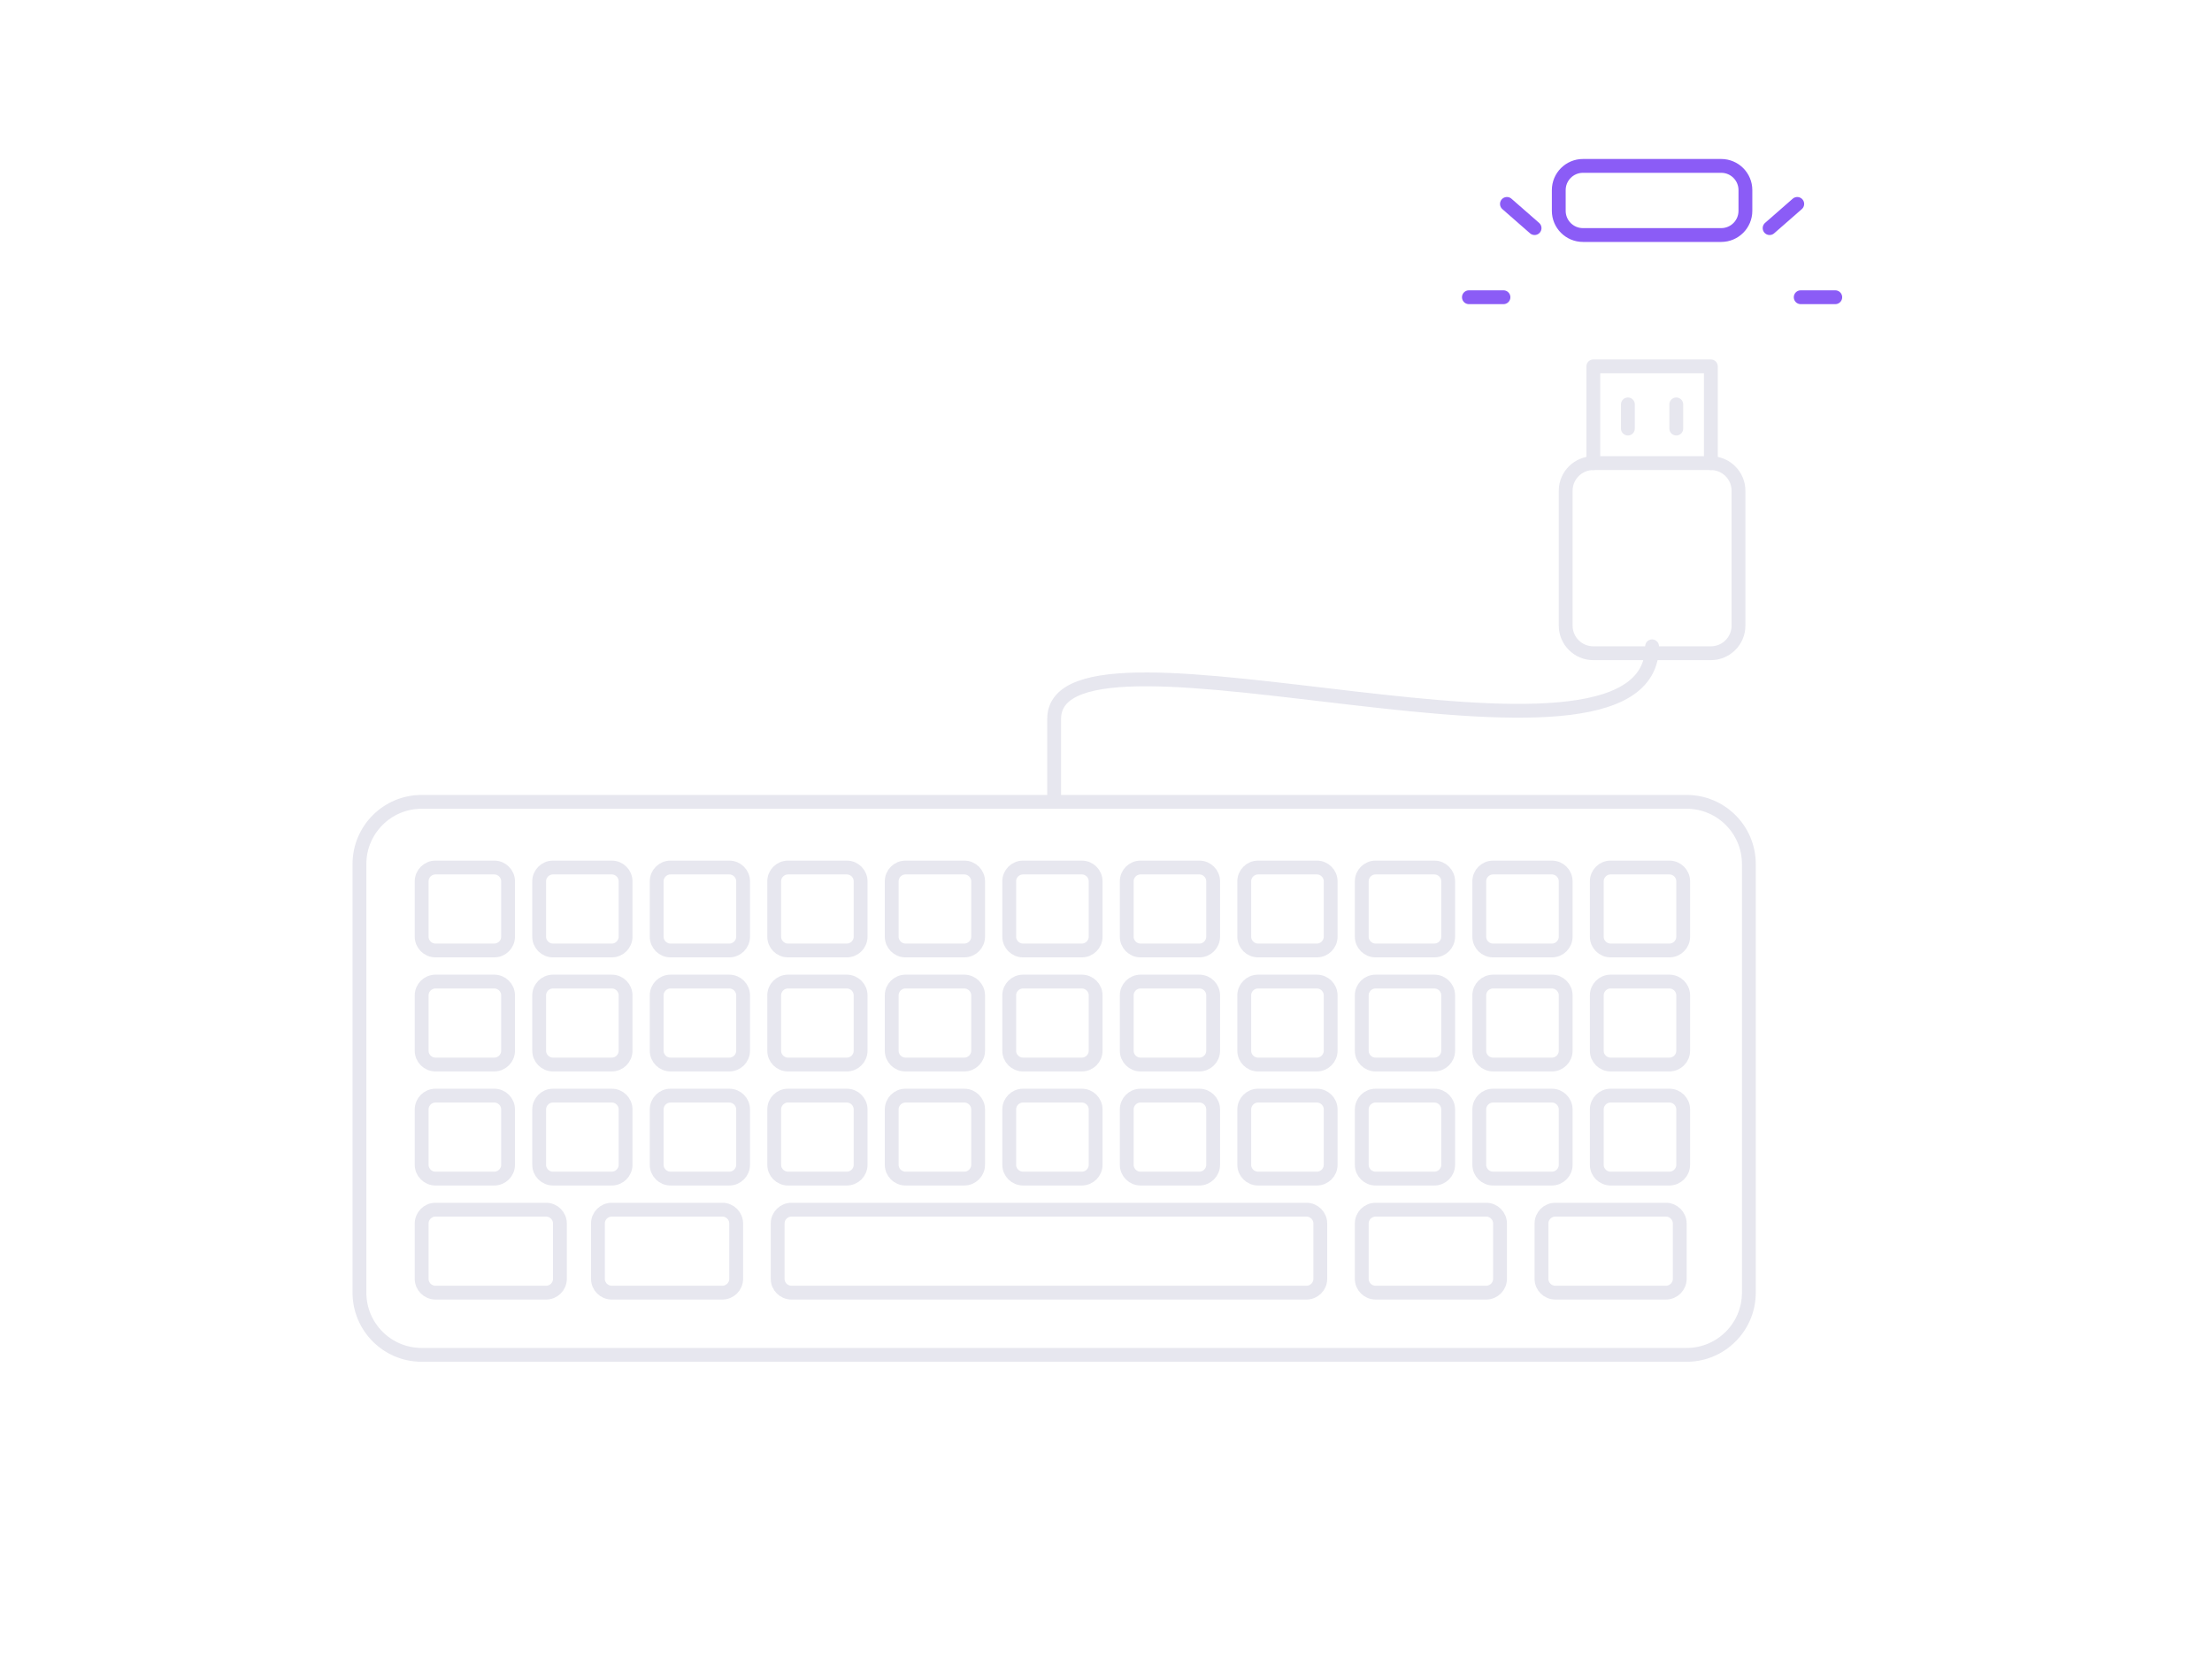
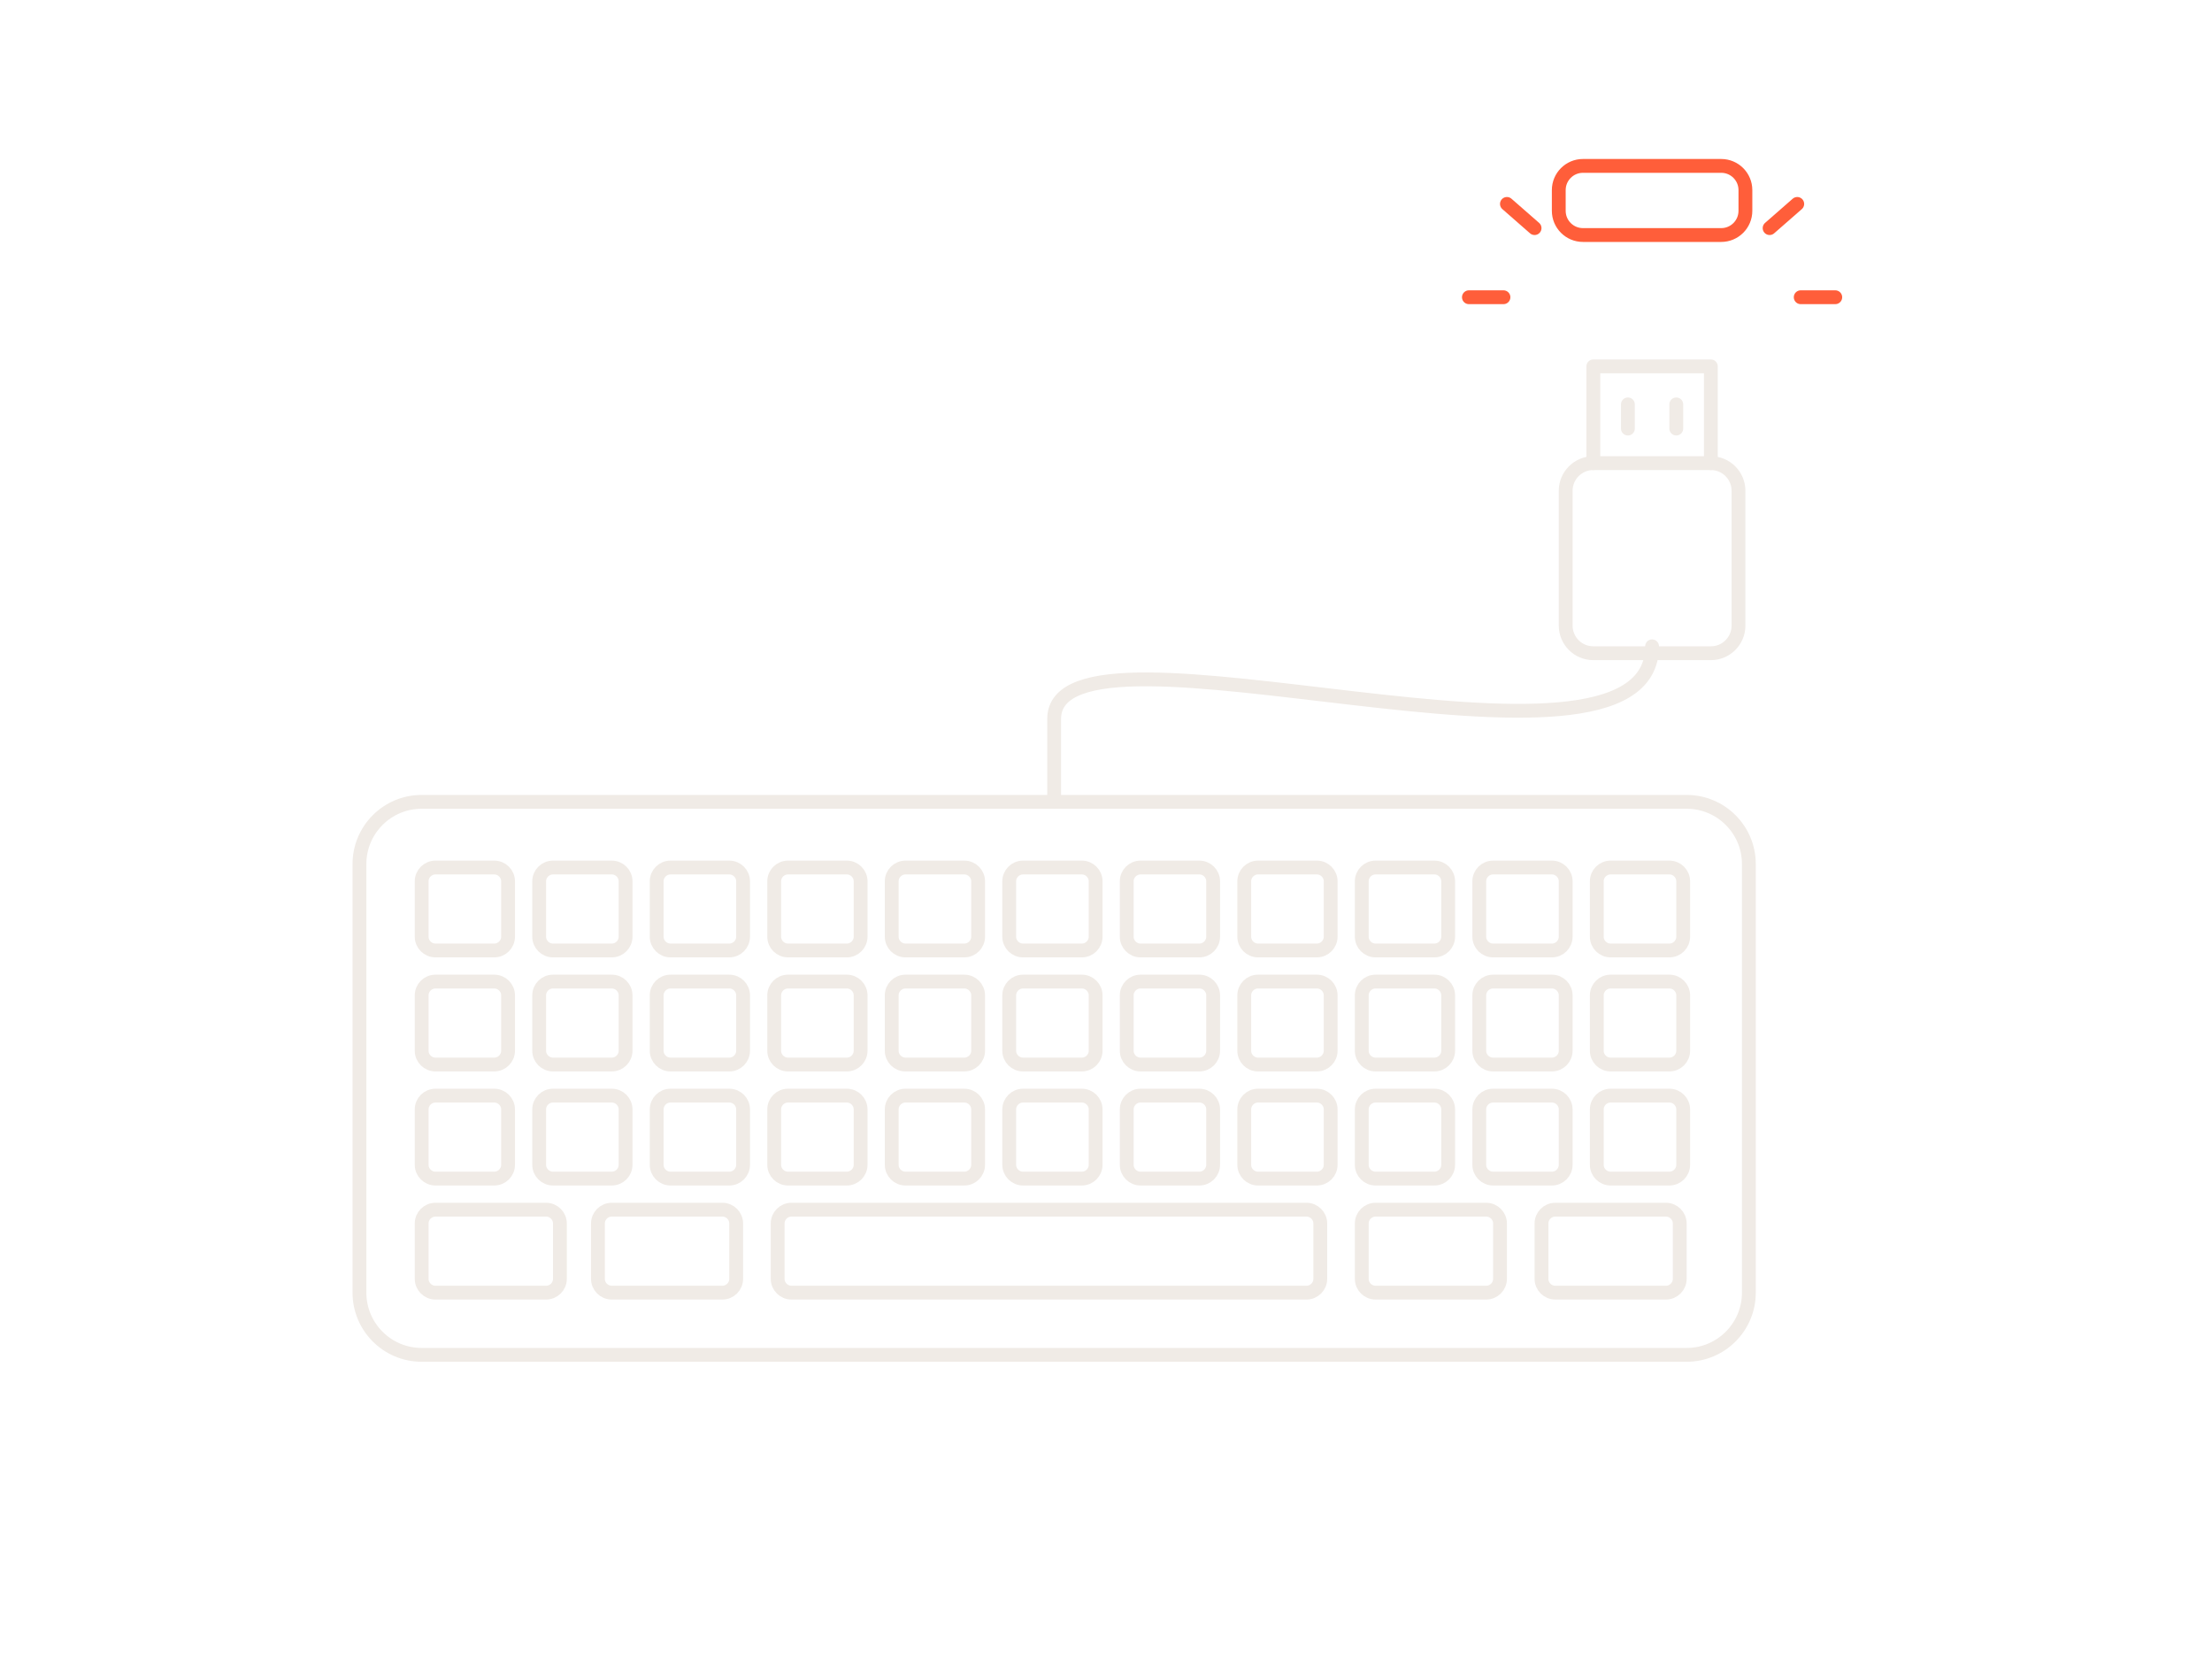
<svg xmlns="http://www.w3.org/2000/svg" width="640" height="480" viewBox="0 0 640 480">
-   <g fill="none" stroke="#E7E7EF" stroke-width="4" stroke-linecap="round" stroke-linejoin="round">
+   <g fill="none" stroke="#F0EBE6" stroke-width="4" stroke-linecap="round" stroke-linejoin="round">
    <rect x="104" y="232" width="402" height="160" rx="18" />
    <rect x="122" y="251" width="25" height="24" rx="4" />
    <rect x="156" y="251" width="25" height="24" rx="4" />
    <rect x="190" y="251" width="25" height="24" rx="4" />
    <rect x="224" y="251" width="25" height="24" rx="4" />
    <rect x="258" y="251" width="25" height="24" rx="4" />
    <rect x="292" y="251" width="25" height="24" rx="4" />
    <rect x="326" y="251" width="25" height="24" rx="4" />
    <rect x="360" y="251" width="25" height="24" rx="4" />
    <rect x="394" y="251" width="25" height="24" rx="4" />
    <rect x="428" y="251" width="25" height="24" rx="4" />
    <rect x="462" y="251" width="25" height="24" rx="4" />
    <rect x="122" y="284" width="25" height="24" rx="4" />
    <rect x="156" y="284" width="25" height="24" rx="4" />
    <rect x="190" y="284" width="25" height="24" rx="4" />
    <rect x="224" y="284" width="25" height="24" rx="4" />
    <rect x="258" y="284" width="25" height="24" rx="4" />
    <rect x="292" y="284" width="25" height="24" rx="4" />
    <rect x="326" y="284" width="25" height="24" rx="4" />
    <rect x="360" y="284" width="25" height="24" rx="4" />
    <rect x="394" y="284" width="25" height="24" rx="4" />
    <rect x="428" y="284" width="25" height="24" rx="4" />
    <rect x="462" y="284" width="25" height="24" rx="4" />
    <rect x="122" y="317" width="25" height="24" rx="4" />
    <rect x="156" y="317" width="25" height="24" rx="4" />
    <rect x="190" y="317" width="25" height="24" rx="4" />
    <rect x="224" y="317" width="25" height="24" rx="4" />
    <rect x="258" y="317" width="25" height="24" rx="4" />
    <rect x="292" y="317" width="25" height="24" rx="4" />
    <rect x="326" y="317" width="25" height="24" rx="4" />
    <rect x="360" y="317" width="25" height="24" rx="4" />
    <rect x="394" y="317" width="25" height="24" rx="4" />
    <rect x="428" y="317" width="25" height="24" rx="4" />
    <rect x="462" y="317" width="25" height="24" rx="4" />
    <rect x="122" y="350" width="40" height="24" rx="4" />
    <rect x="173" y="350" width="40" height="24" rx="4" />
    <rect x="225" y="350" width="157" height="24" rx="4" />
    <rect x="394" y="350" width="40" height="24" rx="4" />
    <rect x="446" y="350" width="40" height="24" rx="4" />
    <path d="M305 232V208C305 173 478 234 478 187" />
    <g transform="translate(478 162)">
      <rect x="-25" y="-28" width="50" height="55" rx="8" />
      <path d="M-17-28V-56H17V-28 M-7-45V-38 M7-45V-38" />
    </g>
-     <rect x="451" y="48" width="54" height="20" rx="7" stroke="#8B5CF6" />
-     <g stroke="#8B5CF6" stroke-width="4">
+     <rect x="451" y="48" width="54" height="20" rx="7" stroke="#FF5E3A" />
+     <g stroke="#FF5E3A" stroke-width="4">
      <path d="M435 86h-10 M521 86h10 M444 66l-8-7 M512 66l8-7" />
    </g>
  </g>
</svg>
